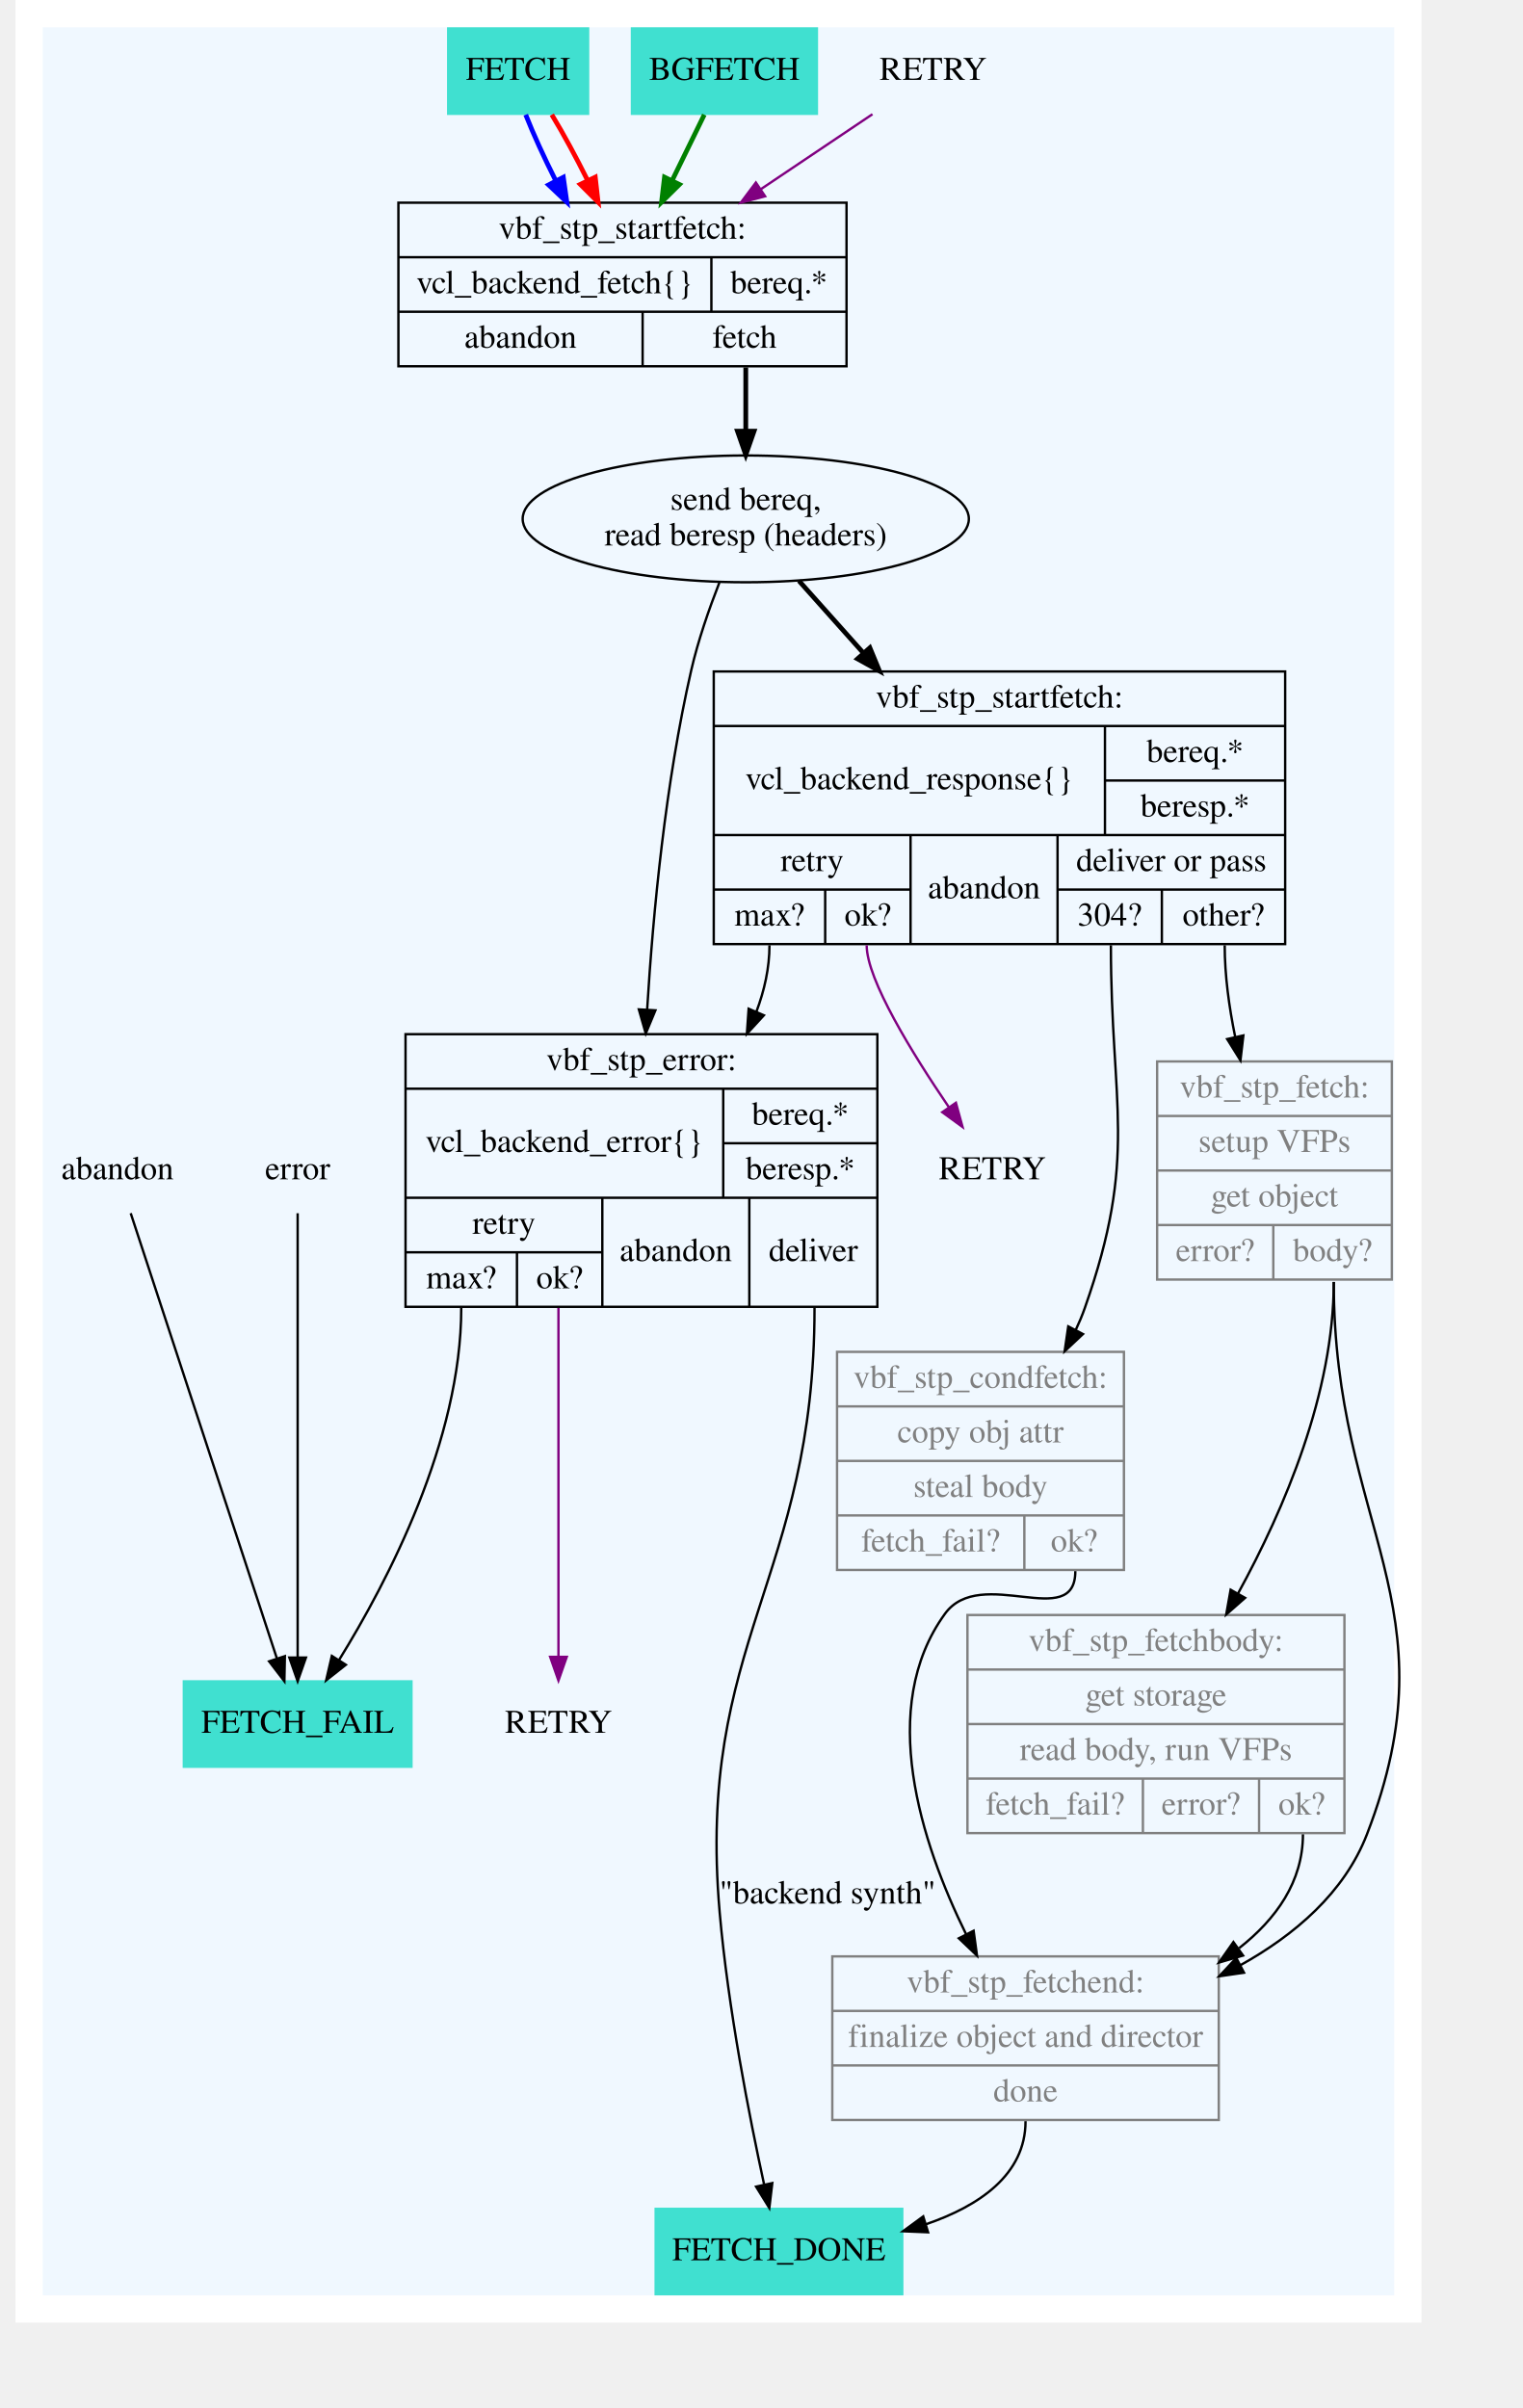
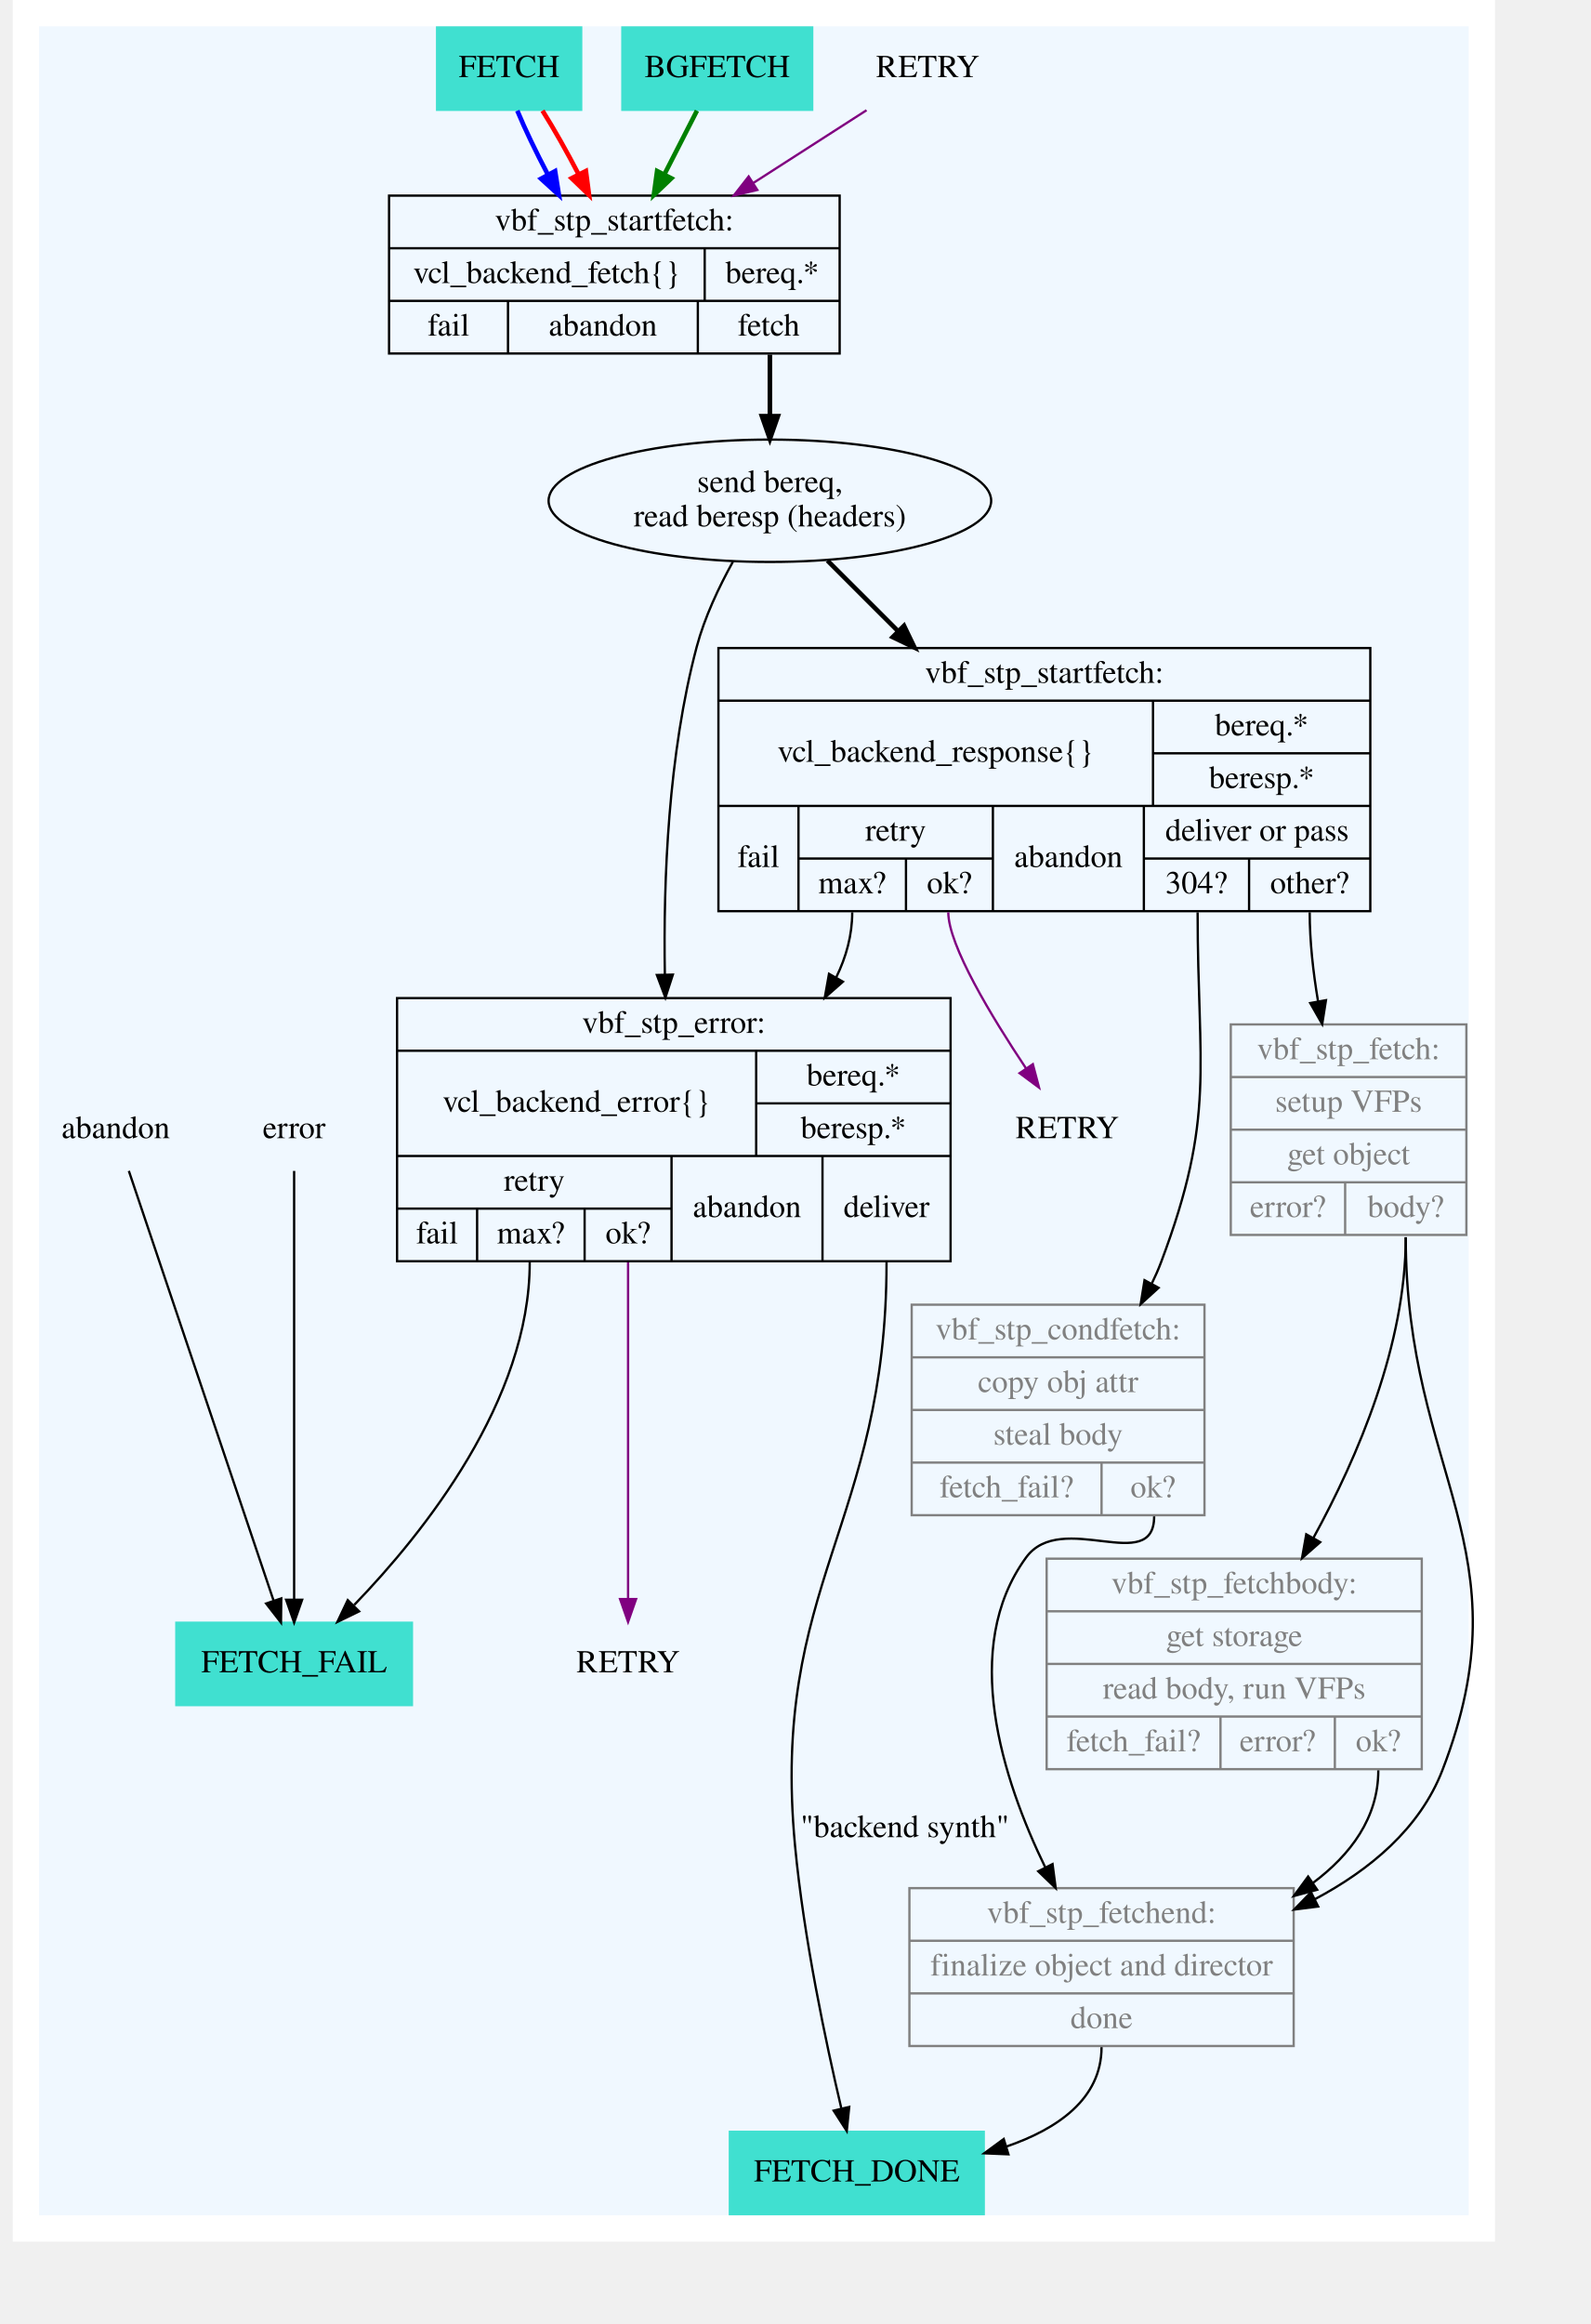
- <svg xmlns="http://www.w3.org/2000/svg" width="665pt" height="1052pt" viewBox="36.00 36.00 629.00 1015.74">
+ <svg xmlns="http://www.w3.org/2000/svg" width="720pt" height="1052pt" viewBox="36.00 36.00 684.00 1015.74">
  <g id="graph0" class="graph" transform="scale(1 1) rotate(0) translate(40 1011.74)">
-     <polygon fill="white" stroke="none" points="-4,4 -4,-975.74 589,-975.74 589,4 -4,4" />
+     <polygon fill="white" stroke="none" points="-4,4 -4,-975.74 644,-975.74 644,4 -4,4" />
    <g id="clust1" class="cluster">
-       <polygon fill="aliceblue" stroke="aliceblue" points="8,-8 8,-963.74 577,-963.74 577,-8 8,-8" />
+       <polygon fill="aliceblue" stroke="aliceblue" points="8,-8 8,-963.74 632,-963.74 632,-8 8,-8" />
    </g>
    <g id="node1" class="node">
-       <text text-anchor="middle" x="383" y="-942.04" font-family="Times,serif" font-size="14.00">RETRY</text>
+       <text text-anchor="middle" x="396" y="-942.04" font-family="Times,serif" font-size="14.00">RETRY</text>
    </g>
    <g id="node4" class="node">
-       <polygon fill="none" stroke="black" points="157.5,-821.24 157.5,-890.24 346.5,-890.24 346.5,-821.24 157.5,-821.24" />
-       <text text-anchor="middle" x="252" y="-875.04" font-family="Times,serif" font-size="14.00">vbf_stp_startfetch:</text>
-       <polyline fill="none" stroke="black" points="157.5,-867.24 346.5,-867.24 " />
-       <text text-anchor="middle" x="223.5" y="-852.04" font-family="Times,serif" font-size="14.00">vcl_backend_fetch{}</text>
-       <polyline fill="none" stroke="black" points="289.5,-844.24 289.5,-867.24 " />
-       <text text-anchor="middle" x="318" y="-852.04" font-family="Times,serif" font-size="14.00">bereq.*</text>
-       <polyline fill="none" stroke="black" points="157.5,-844.24 346.5,-844.24 " />
-       <text text-anchor="middle" x="209" y="-829.04" font-family="Times,serif" font-size="14.00">abandon</text>
-       <polyline fill="none" stroke="black" points="260.5,-821.24 260.5,-844.24 " />
-       <text text-anchor="middle" x="303.5" y="-829.04" font-family="Times,serif" font-size="14.00">fetch</text>
+       <polygon fill="none" stroke="black" points="160.5,-821.24 160.5,-890.24 357.5,-890.24 357.5,-821.24 160.5,-821.24" />
+       <text text-anchor="middle" x="259" y="-875.04" font-family="Times,serif" font-size="14.00">vbf_stp_startfetch:</text>
+       <polyline fill="none" stroke="black" points="160.5,-867.24 357.5,-867.24 " />
+       <text text-anchor="middle" x="229.5" y="-852.04" font-family="Times,serif" font-size="14.00">vcl_backend_fetch{}</text>
+       <polyline fill="none" stroke="black" points="298.5,-844.24 298.5,-867.24 " />
+       <text text-anchor="middle" x="328" y="-852.04" font-family="Times,serif" font-size="14.00">bereq.*</text>
+       <polyline fill="none" stroke="black" points="160.5,-844.24 357.5,-844.24 " />
+       <text text-anchor="middle" x="186.5" y="-829.04" font-family="Times,serif" font-size="14.00">fail</text>
+       <polyline fill="none" stroke="black" points="212.5,-821.24 212.5,-844.24 " />
+       <text text-anchor="middle" x="254" y="-829.04" font-family="Times,serif" font-size="14.00">abandon</text>
+       <polyline fill="none" stroke="black" points="295.5,-821.24 295.5,-844.24 " />
+       <text text-anchor="middle" x="326.5" y="-829.04" font-family="Times,serif" font-size="14.00">fetch</text>
    </g>
    <g id="edge4" class="edge">
-       <path fill="none" stroke="purple" d="M357.431,-927.564C343.989,-918.534 326.918,-907.067 310.449,-896.003" />
-       <polygon fill="purple" stroke="purple" points="312.166,-892.941 301.914,-890.27 308.263,-898.752 312.166,-892.941" />
+       <path fill="none" stroke="purple" d="M369.26,-927.564C355.073,-918.451 337.021,-906.856 319.652,-895.699" />
+       <polygon fill="purple" stroke="purple" points="321.505,-892.73 311.2,-890.27 317.722,-898.619 321.505,-892.73" />
    </g>
    <g id="node2" class="node">
-       <polygon fill="turquoise" stroke="turquoise" points="334,-963.74 256,-963.74 256,-927.74 334,-927.74 334,-963.74" />
-       <text text-anchor="middle" x="295" y="-942.04" font-family="Times,serif" font-size="14.00">BGFETCH</text>
+       <polygon fill="turquoise" stroke="turquoise" points="345.5,-963.74 262.5,-963.74 262.5,-927.74 345.5,-927.74 345.5,-963.74" />
+       <text text-anchor="middle" x="304" y="-942.04" font-family="Times,serif" font-size="14.00">BGFETCH</text>
    </g>
    <g id="edge1" class="edge">
-       <path fill="none" stroke="green" stroke-width="2" d="M286.505,-927.354C282.569,-919.301 277.703,-909.342 272.879,-899.468" />
-       <polygon fill="green" stroke="green" stroke-width="2" points="276.023,-897.93 268.488,-890.482 269.733,-901.003 276.023,-897.93" />
+       <path fill="none" stroke="green" stroke-width="2" d="M295.109,-927.354C290.991,-919.301 285.899,-909.342 280.85,-899.468" />
+       <polygon fill="green" stroke="green" stroke-width="2" points="283.924,-897.792 276.254,-890.482 277.691,-900.979 283.924,-897.792" />
    </g>
    <g id="node3" class="node">
-       <polygon fill="turquoise" stroke="turquoise" points="237.5,-963.74 178.5,-963.74 178.5,-927.74 237.5,-927.74 237.5,-963.74" />
-       <text text-anchor="middle" x="208" y="-942.04" font-family="Times,serif" font-size="14.00">FETCH</text>
+       <polygon fill="turquoise" stroke="turquoise" points="244.5,-963.74 181.5,-963.74 181.5,-927.74 244.5,-927.74 244.5,-963.74" />
+       <text text-anchor="middle" x="213" y="-942.04" font-family="Times,serif" font-size="14.00">FETCH</text>
    </g>
    <g id="edge2" class="edge">
-       <path fill="none" stroke="blue" stroke-width="2" d="M211.189,-927.354C214.348,-919.301 218.913,-909.342 223.888,-899.468" />
-       <polygon fill="blue" stroke="blue" stroke-width="2" points="227.052,-900.971 228.545,-890.482 220.836,-897.751 227.052,-900.971" />
+       <path fill="none" stroke="blue" stroke-width="2" d="M216.584,-927.354C219.926,-919.301 224.717,-909.342 229.917,-899.468" />
+       <polygon fill="blue" stroke="blue" stroke-width="2" points="233.099,-900.943 234.778,-890.482 226.942,-897.613 233.099,-900.943" />
    </g>
    <g id="edge3" class="edge">
-       <path fill="none" stroke="red" stroke-width="2" d="M222.197,-927.354C227.042,-919.383 232.376,-909.545 237.233,-899.771" />
-       <polygon fill="red" stroke="red" stroke-width="2" points="240.521,-901.01 241.713,-890.482 234.217,-897.969 240.521,-901.01" />
+       <path fill="none" stroke="red" stroke-width="2" d="M227.592,-927.354C232.67,-919.301 238.29,-909.342 243.412,-899.468" />
+       <polygon fill="red" stroke="red" stroke-width="2" points="246.566,-900.987 247.946,-890.482 240.317,-897.833 246.566,-900.987" />
    </g>
    <g id="node5" class="node">
-       <ellipse fill="none" stroke="black" cx="304" cy="-756.87" rx="94.09" ry="26.741" />
-       <text text-anchor="middle" x="304" y="-760.67" font-family="Times,serif" font-size="14.00">send bereq,</text>
-       <text text-anchor="middle" x="304" y="-745.67" font-family="Times,serif" font-size="14.00">read beresp (headers)</text>
+       <ellipse fill="none" stroke="black" cx="327" cy="-756.87" rx="96.747" ry="26.741" />
+       <text text-anchor="middle" x="327" y="-760.67" font-family="Times,serif" font-size="14.00">send bereq,</text>
+       <text text-anchor="middle" x="327" y="-745.67" font-family="Times,serif" font-size="14.00">read beresp (headers)</text>
    </g>
    <g id="edge5" class="edge">
-       <path fill="none" stroke="black" stroke-width="2" d="M304,-820.74C304,-812.127 304,-802.849 304,-794.136" />
-       <polygon fill="black" stroke="black" stroke-width="2" points="307.5,-793.87 304,-783.87 300.5,-793.87 307.5,-793.87" />
+       <path fill="none" stroke="black" stroke-width="2" d="M327,-820.74C327,-812.127 327,-802.849 327,-794.136" />
+       <polygon fill="black" stroke="black" stroke-width="2" points="330.5,-793.87 327,-783.87 323.5,-793.87 330.5,-793.87" />
    </g>
    <g id="node6" class="node">
-       <polygon fill="none" stroke="black" points="290.5,-577.5 290.5,-692.5 531.5,-692.5 531.5,-577.5 290.5,-577.5" />
-       <text text-anchor="middle" x="411" y="-677.3" font-family="Times,serif" font-size="14.00">vbf_stp_startfetch:</text>
-       <polyline fill="none" stroke="black" points="290.5,-669.5 531.5,-669.5 " />
-       <text text-anchor="middle" x="373" y="-642.8" font-family="Times,serif" font-size="14.00">vcl_backend_response{}</text>
-       <polyline fill="none" stroke="black" points="455.5,-623.5 455.5,-669.5 " />
-       <text text-anchor="middle" x="493.5" y="-654.3" font-family="Times,serif" font-size="14.00">bereq.*</text>
-       <polyline fill="none" stroke="black" points="455.5,-646.5 531.5,-646.5 " />
-       <text text-anchor="middle" x="493.5" y="-631.3" font-family="Times,serif" font-size="14.00">beresp.*</text>
-       <polyline fill="none" stroke="black" points="290.5,-623.5 531.5,-623.5 " />
-       <text text-anchor="middle" x="332" y="-608.3" font-family="Times,serif" font-size="14.00">retry</text>
-       <polyline fill="none" stroke="black" points="290.5,-600.5 373.5,-600.5 " />
-       <text text-anchor="middle" x="314" y="-585.3" font-family="Times,serif" font-size="14.00">max?</text>
-       <polyline fill="none" stroke="black" points="337.5,-577.5 337.5,-600.5 " />
-       <text text-anchor="middle" x="355.5" y="-585.3" font-family="Times,serif" font-size="14.00">ok?</text>
-       <polyline fill="none" stroke="black" points="373.5,-577.5 373.5,-623.5 " />
-       <text text-anchor="middle" x="404.5" y="-596.8" font-family="Times,serif" font-size="14.00">abandon</text>
-       <polyline fill="none" stroke="black" points="435.5,-577.5 435.5,-623.5 " />
-       <text text-anchor="middle" x="483.5" y="-608.3" font-family="Times,serif" font-size="14.00">deliver or pass</text>
-       <polyline fill="none" stroke="black" points="435.5,-600.5 531.5,-600.5 " />
-       <text text-anchor="middle" x="457.5" y="-585.3" font-family="Times,serif" font-size="14.00">304?</text>
-       <polyline fill="none" stroke="black" points="479.5,-577.5 479.5,-600.5 " />
-       <text text-anchor="middle" x="505.5" y="-585.3" font-family="Times,serif" font-size="14.00">other?</text>
+       <polygon fill="none" stroke="black" points="304.5,-577.5 304.5,-692.5 589.5,-692.5 589.5,-577.5 304.5,-577.5" />
+       <text text-anchor="middle" x="447" y="-677.3" font-family="Times,serif" font-size="14.00">vbf_stp_startfetch:</text>
+       <polyline fill="none" stroke="black" points="304.5,-669.5 589.5,-669.5 " />
+       <text text-anchor="middle" x="399.5" y="-642.8" font-family="Times,serif" font-size="14.00">vcl_backend_response{}</text>
+       <polyline fill="none" stroke="black" points="494.5,-623.5 494.5,-669.5 " />
+       <text text-anchor="middle" x="542" y="-654.3" font-family="Times,serif" font-size="14.00">bereq.*</text>
+       <polyline fill="none" stroke="black" points="494.5,-646.5 589.5,-646.5 " />
+       <text text-anchor="middle" x="542" y="-631.3" font-family="Times,serif" font-size="14.00">beresp.*</text>
+       <polyline fill="none" stroke="black" points="304.5,-623.5 589.5,-623.5 " />
+       <text text-anchor="middle" x="322" y="-596.8" font-family="Times,serif" font-size="14.00">fail</text>
+       <polyline fill="none" stroke="black" points="339.5,-577.5 339.5,-623.5 " />
+       <text text-anchor="middle" x="382" y="-608.3" font-family="Times,serif" font-size="14.00">retry</text>
+       <polyline fill="none" stroke="black" points="339.5,-600.5 424.5,-600.5 " />
+       <text text-anchor="middle" x="363" y="-585.3" font-family="Times,serif" font-size="14.00">max?</text>
+       <polyline fill="none" stroke="black" points="386.5,-577.5 386.5,-600.5 " />
+       <text text-anchor="middle" x="405.5" y="-585.3" font-family="Times,serif" font-size="14.00">ok?</text>
+       <polyline fill="none" stroke="black" points="424.5,-577.5 424.5,-623.5 " />
+       <text text-anchor="middle" x="457.5" y="-596.8" font-family="Times,serif" font-size="14.00">abandon</text>
+       <polyline fill="none" stroke="black" points="490.5,-577.5 490.5,-623.5 " />
+       <text text-anchor="middle" x="540" y="-608.3" font-family="Times,serif" font-size="14.00">deliver or pass</text>
+       <polyline fill="none" stroke="black" points="490.5,-600.5 589.5,-600.5 " />
+       <text text-anchor="middle" x="513.5" y="-585.3" font-family="Times,serif" font-size="14.00">304?</text>
+       <polyline fill="none" stroke="black" points="536.5,-577.5 536.5,-600.5 " />
+       <text text-anchor="middle" x="563" y="-585.3" font-family="Times,serif" font-size="14.00">other?</text>
    </g>
    <g id="edge6" class="edge">
-       <path fill="none" stroke="black" stroke-width="2" d="M326.431,-730.741C334.497,-721.705 344.005,-711.053 353.68,-700.214" />
-       <polygon fill="black" stroke="black" stroke-width="2" points="356.342,-702.489 360.39,-692.698 351.119,-697.827 356.342,-702.489" />
+       <path fill="none" stroke="black" stroke-width="2" d="M352.156,-730.741C361.289,-721.618 372.07,-710.848 383.029,-699.901" />
+       <polygon fill="black" stroke="black" stroke-width="2" points="385.64,-702.241 390.241,-692.698 380.692,-697.289 385.64,-702.241" />
    </g>
    <g id="node7" class="node">
-       <polygon fill="none" stroke="black" points="160.5,-424.5 160.5,-539.5 359.5,-539.5 359.5,-424.5 160.5,-424.5" />
-       <text text-anchor="middle" x="260" y="-524.3" font-family="Times,serif" font-size="14.00">vbf_stp_error:</text>
-       <polyline fill="none" stroke="black" points="160.5,-516.5 359.5,-516.5 " />
-       <text text-anchor="middle" x="227.5" y="-489.8" font-family="Times,serif" font-size="14.00">vcl_backend_error{}</text>
-       <polyline fill="none" stroke="black" points="294.5,-470.5 294.5,-516.5 " />
-       <text text-anchor="middle" x="327" y="-501.3" font-family="Times,serif" font-size="14.00">bereq.*</text>
-       <polyline fill="none" stroke="black" points="294.5,-493.5 359.5,-493.5 " />
-       <text text-anchor="middle" x="327" y="-478.3" font-family="Times,serif" font-size="14.00">beresp.*</text>
-       <polyline fill="none" stroke="black" points="160.5,-470.5 359.5,-470.5 " />
-       <text text-anchor="middle" x="202" y="-455.3" font-family="Times,serif" font-size="14.00">retry</text>
-       <polyline fill="none" stroke="black" points="160.5,-447.5 243.5,-447.5 " />
-       <text text-anchor="middle" x="184" y="-432.3" font-family="Times,serif" font-size="14.00">max?</text>
-       <polyline fill="none" stroke="black" points="207.5,-424.5 207.5,-447.5 " />
-       <text text-anchor="middle" x="225.5" y="-432.3" font-family="Times,serif" font-size="14.00">ok?</text>
-       <polyline fill="none" stroke="black" points="243.5,-424.5 243.5,-470.5 " />
-       <text text-anchor="middle" x="274.5" y="-443.8" font-family="Times,serif" font-size="14.00">abandon</text>
-       <polyline fill="none" stroke="black" points="305.5,-424.5 305.5,-470.5 " />
-       <text text-anchor="middle" x="332.5" y="-443.8" font-family="Times,serif" font-size="14.00">deliver</text>
+       <polygon fill="none" stroke="black" points="164,-424.5 164,-539.5 406,-539.5 406,-424.5 164,-424.5" />
+       <text text-anchor="middle" x="285" y="-524.3" font-family="Times,serif" font-size="14.00">vbf_stp_error:</text>
+       <polyline fill="none" stroke="black" points="164,-516.5 406,-516.5 " />
+       <text text-anchor="middle" x="242.5" y="-489.8" font-family="Times,serif" font-size="14.00">vcl_backend_error{}</text>
+       <polyline fill="none" stroke="black" points="321,-470.5 321,-516.5 " />
+       <text text-anchor="middle" x="363.5" y="-501.3" font-family="Times,serif" font-size="14.00">bereq.*</text>
+       <polyline fill="none" stroke="black" points="321,-493.5 406,-493.5 " />
+       <text text-anchor="middle" x="363.5" y="-478.3" font-family="Times,serif" font-size="14.00">beresp.*</text>
+       <polyline fill="none" stroke="black" points="164,-470.5 406,-470.5 " />
+       <text text-anchor="middle" x="224" y="-455.3" font-family="Times,serif" font-size="14.00">retry</text>
+       <polyline fill="none" stroke="black" points="164,-447.5 284,-447.5 " />
+       <text text-anchor="middle" x="181.5" y="-432.3" font-family="Times,serif" font-size="14.00">fail</text>
+       <polyline fill="none" stroke="black" points="199,-424.5 199,-447.5 " />
+       <text text-anchor="middle" x="222.5" y="-432.3" font-family="Times,serif" font-size="14.00">max?</text>
+       <polyline fill="none" stroke="black" points="246,-424.5 246,-447.5 " />
+       <text text-anchor="middle" x="265" y="-432.3" font-family="Times,serif" font-size="14.00">ok?</text>
+       <polyline fill="none" stroke="black" points="284,-424.5 284,-470.5 " />
+       <text text-anchor="middle" x="317" y="-443.8" font-family="Times,serif" font-size="14.00">abandon</text>
+       <polyline fill="none" stroke="black" points="350,-424.5 350,-470.5 " />
+       <text text-anchor="middle" x="378" y="-443.8" font-family="Times,serif" font-size="14.00">deliver</text>
    </g>
    <g id="edge7" class="edge">
-       <path fill="none" stroke="black" d="M292.876,-730.008C288.503,-718.822 283.855,-705.462 281,-693 270.192,-645.818 264.946,-591.408 262.4,-549.796" />
-       <polygon fill="black" stroke="black" points="265.893,-549.557 261.824,-539.775 258.904,-549.959 265.893,-549.557" />
+       <path fill="none" stroke="black" d="M310.848,-730.251C304.731,-719.217 298.422,-705.904 295,-693 282.598,-646.229 280.359,-591.583 281.083,-549.761" />
+       <polygon fill="black" stroke="black" points="284.584,-549.769 281.319,-539.69 277.586,-549.605 284.584,-549.769" />
    </g>
    <g id="edge9" class="edge">
-       <path fill="none" stroke="black" d="M314,-577C314,-567.432 311.87,-557.956 308.457,-548.915" />
-       <polygon fill="black" stroke="black" points="311.642,-547.462 304.47,-539.663 305.213,-550.232 311.642,-547.462" />
+       <path fill="none" stroke="black" d="M363,-577C363,-567.006 360.356,-557.506 356.043,-548.656" />
+       <polygon fill="black" stroke="black" points="358.941,-546.671 350.983,-539.676 352.843,-550.107 358.941,-546.671" />
    </g>
    <g id="node8" class="node">
-       <text text-anchor="middle" x="408" y="-478.3" font-family="Times,serif" font-size="14.00">RETRY</text>
+       <text text-anchor="middle" x="457" y="-478.3" font-family="Times,serif" font-size="14.00">RETRY</text>
    </g>
    <g id="edge8" class="edge">
-       <path fill="none" stroke="purple" d="M355,-577C355,-562.528 374.302,-531.289 389.61,-508.791" />
-       <polygon fill="purple" stroke="purple" points="392.635,-510.57 395.44,-500.353 386.876,-506.591 392.635,-510.57" />
+       <path fill="none" stroke="purple" d="M405,-577C405,-562.594 423.938,-531.341 438.957,-508.822" />
+       <polygon fill="purple" stroke="purple" points="441.967,-510.618 444.677,-500.376 436.171,-506.693 441.967,-510.618" />
    </g>
    <g id="node9" class="node">
-       <polygon fill="none" stroke="grey" points="342.5,-313.5 342.5,-405.5 463.5,-405.5 463.5,-313.5 342.5,-313.5" />
-       <text text-anchor="middle" x="403" y="-390.3" font-family="Times,serif" font-size="14.00" fill="grey">vbf_stp_condfetch:</text>
-       <polyline fill="none" stroke="grey" points="342.5,-382.5 463.5,-382.5 " />
-       <text text-anchor="middle" x="403" y="-367.3" font-family="Times,serif" font-size="14.00" fill="grey">copy obj attr</text>
-       <polyline fill="none" stroke="grey" points="342.5,-359.5 463.5,-359.5 " />
-       <text text-anchor="middle" x="403" y="-344.3" font-family="Times,serif" font-size="14.00" fill="grey">steal body</text>
-       <polyline fill="none" stroke="grey" points="342.5,-336.5 463.5,-336.5 " />
-       <text text-anchor="middle" x="382" y="-321.3" font-family="Times,serif" font-size="14.00" fill="grey">fetch_fail?</text>
-       <polyline fill="none" stroke="grey" points="421.5,-313.5 421.5,-336.5 " />
-       <text text-anchor="middle" x="442.5" y="-321.3" font-family="Times,serif" font-size="14.00" fill="grey">ok?</text>
+       <polygon fill="none" stroke="grey" points="389,-313.5 389,-405.5 517,-405.5 517,-313.5 389,-313.5" />
+       <text text-anchor="middle" x="453" y="-390.3" font-family="Times,serif" font-size="14.00" fill="grey">vbf_stp_condfetch:</text>
+       <polyline fill="none" stroke="grey" points="389,-382.5 517,-382.5 " />
+       <text text-anchor="middle" x="453" y="-367.3" font-family="Times,serif" font-size="14.00" fill="grey">copy obj attr</text>
+       <polyline fill="none" stroke="grey" points="389,-359.5 517,-359.5 " />
+       <text text-anchor="middle" x="453" y="-344.3" font-family="Times,serif" font-size="14.00" fill="grey">steal body</text>
+       <polyline fill="none" stroke="grey" points="389,-336.5 517,-336.5 " />
+       <text text-anchor="middle" x="430.5" y="-321.3" font-family="Times,serif" font-size="14.00" fill="grey">fetch_fail?</text>
+       <polyline fill="none" stroke="grey" points="472,-313.5 472,-336.5 " />
+       <text text-anchor="middle" x="494.5" y="-321.3" font-family="Times,serif" font-size="14.00" fill="grey">ok?</text>
    </g>
    <g id="edge10" class="edge">
-       <path fill="none" stroke="black" d="M458,-577C458,-508.824 469.663,-488.299 447,-424 445.908,-420.901 444.621,-417.813 443.188,-414.764" />
-       <polygon fill="black" stroke="black" points="446.219,-413.006 438.496,-405.754 440.011,-416.24 446.219,-413.006" />
+       <path fill="none" stroke="black" d="M514,-577C514,-508.629 522.108,-487.979 498,-424 496.833,-420.902 495.477,-417.816 493.979,-414.767" />
+       <polygon fill="black" stroke="black" points="496.942,-412.889 489.106,-405.759 490.786,-416.22 496.942,-412.889" />
    </g>
    <g id="node10" class="node">
-       <polygon fill="none" stroke="grey" points="477.5,-436 477.5,-528 576.5,-528 576.5,-436 477.5,-436" />
-       <text text-anchor="middle" x="527" y="-512.8" font-family="Times,serif" font-size="14.00" fill="grey">vbf_stp_fetch:</text>
-       <polyline fill="none" stroke="grey" points="477.5,-505 576.5,-505 " />
-       <text text-anchor="middle" x="527" y="-489.8" font-family="Times,serif" font-size="14.00" fill="grey">setup VFPs</text>
-       <polyline fill="none" stroke="grey" points="477.5,-482 576.5,-482 " />
-       <text text-anchor="middle" x="527" y="-466.8" font-family="Times,serif" font-size="14.00" fill="grey">get object</text>
-       <polyline fill="none" stroke="grey" points="477.5,-459 576.5,-459 " />
-       <text text-anchor="middle" x="502" y="-443.8" font-family="Times,serif" font-size="14.00" fill="grey">error?</text>
-       <polyline fill="none" stroke="grey" points="526.5,-436 526.5,-459 " />
-       <text text-anchor="middle" x="551.5" y="-443.8" font-family="Times,serif" font-size="14.00" fill="grey">body?</text>
+       <polygon fill="none" stroke="grey" points="528.5,-436 528.5,-528 631.5,-528 631.5,-436 528.5,-436" />
+       <text text-anchor="middle" x="580" y="-512.8" font-family="Times,serif" font-size="14.00" fill="grey">vbf_stp_fetch:</text>
+       <polyline fill="none" stroke="grey" points="528.5,-505 631.5,-505 " />
+       <text text-anchor="middle" x="580" y="-489.8" font-family="Times,serif" font-size="14.00" fill="grey">setup VFPs</text>
+       <polyline fill="none" stroke="grey" points="528.5,-482 631.5,-482 " />
+       <text text-anchor="middle" x="580" y="-466.8" font-family="Times,serif" font-size="14.00" fill="grey">get object</text>
+       <polyline fill="none" stroke="grey" points="528.5,-459 631.5,-459 " />
+       <text text-anchor="middle" x="553.5" y="-443.8" font-family="Times,serif" font-size="14.00" fill="grey">error?</text>
+       <polyline fill="none" stroke="grey" points="578.5,-436 578.5,-459 " />
+       <text text-anchor="middle" x="605" y="-443.8" font-family="Times,serif" font-size="14.00" fill="grey">body?</text>
    </g>
    <g id="edge11" class="edge">
-       <path fill="none" stroke="black" d="M506,-577C506,-564.333 507.839,-550.932 510.428,-538.341" />
-       <polygon fill="black" stroke="black" points="513.874,-538.969 512.645,-528.446 507.043,-537.439 513.874,-538.969" />
+       <path fill="none" stroke="black" d="M563,-577C563,-564.307 564.52,-550.801 566.65,-538.103" />
+       <polygon fill="black" stroke="black" points="570.119,-538.59 568.472,-528.124 563.233,-537.332 570.119,-538.59" />
    </g>
    <g id="node13" class="node">
-       <polygon fill="turquoise" stroke="turquoise" points="370,-44 266,-44 266,-8 370,-8 370,-44" />
-       <text text-anchor="middle" x="318" y="-22.3" font-family="Times,serif" font-size="14.00">FETCH_DONE</text>
+       <polygon fill="turquoise" stroke="turquoise" points="420.5,-44 309.5,-44 309.5,-8 420.5,-8 420.5,-44" />
+       <text text-anchor="middle" x="365" y="-22.3" font-family="Times,serif" font-size="14.00">FETCH_DONE</text>
    </g>
    <g id="edge18" class="edge">
-       <path fill="none" stroke="black" d="M333,-424C333,-309.281 283.017,-283.284 293,-169 296.516,-128.756 305.534,-82.82 311.72,-54.362" />
-       <polygon fill="black" stroke="black" points="315.19,-54.879 313.935,-44.359 308.356,-53.366 315.19,-54.879" />
-       <text text-anchor="middle" x="338.5" y="-172.8" font-family="Times,serif" font-size="14.00">"backend synth"</text>
+       <path fill="none" stroke="black" d="M378,-424C378,-309.281 327.238,-283.213 338,-169 341.799,-128.68 351.538,-82.764 358.218,-54.331" />
+       <polygon fill="black" stroke="black" points="361.686,-54.878 360.61,-44.338 354.879,-53.248 361.686,-54.878" />
+       <text text-anchor="middle" x="386" y="-172.8" font-family="Times,serif" font-size="14.00">"backend synth"</text>
    </g>
    <g id="node15" class="node">
-       <polygon fill="turquoise" stroke="turquoise" points="163,-266.5 67,-266.5 67,-230.5 163,-230.5 163,-266.5" />
-       <text text-anchor="middle" x="115" y="-244.8" font-family="Times,serif" font-size="14.00">FETCH_FAIL</text>
+       <polygon fill="turquoise" stroke="turquoise" points="170.5,-266.5 67.5,-266.5 67.5,-230.5 170.5,-230.5 170.5,-266.5" />
+       <text text-anchor="middle" x="119" y="-244.8" font-family="Times,serif" font-size="14.00">FETCH_FAIL</text>
    </g>
    <g id="edge20" class="edge">
-       <path fill="none" stroke="black" d="M184,-424C184,-368.018 152.909,-308.564 132.467,-275.525" />
-       <polygon fill="black" stroke="black" points="135.33,-273.503 127.019,-266.932 129.418,-277.251 135.33,-273.503" />
+       <path fill="none" stroke="black" d="M222,-424C222,-363.679 175.791,-305.878 145.274,-274.283" />
+       <polygon fill="black" stroke="black" points="147.416,-271.471 137.892,-266.829 142.442,-276.397 147.416,-271.471" />
    </g>
    <g id="node16" class="node">
-       <text text-anchor="middle" x="225" y="-244.8" font-family="Times,serif" font-size="14.00">RETRY</text>
+       <text text-anchor="middle" x="265" y="-244.8" font-family="Times,serif" font-size="14.00">RETRY</text>
    </g>
    <g id="edge19" class="edge">
-       <path fill="none" stroke="purple" d="M225,-424C225,-372.06 225,-311.425 225,-277.036" />
-       <polygon fill="purple" stroke="purple" points="228.5,-276.837 225,-266.837 221.5,-276.837 228.5,-276.837" />
+       <path fill="none" stroke="purple" d="M265,-424C265,-372.06 265,-311.425 265,-277.036" />
+       <polygon fill="purple" stroke="purple" points="268.5,-276.837 265,-266.837 261.5,-276.837 268.5,-276.837" />
    </g>
    <g id="node12" class="node">
-       <polygon fill="none" stroke="grey" points="340.5,-81.5 340.5,-150.5 503.5,-150.5 503.5,-81.5 340.5,-81.5" />
-       <text text-anchor="middle" x="422" y="-135.3" font-family="Times,serif" font-size="14.00" fill="grey">vbf_stp_fetchend:</text>
-       <polyline fill="none" stroke="grey" points="340.5,-127.5 503.5,-127.5 " />
-       <text text-anchor="middle" x="422" y="-112.3" font-family="Times,serif" font-size="14.00" fill="grey">finalize object and director</text>
-       <polyline fill="none" stroke="grey" points="340.5,-104.5 503.5,-104.5 " />
-       <text text-anchor="middle" x="422" y="-89.3" font-family="Times,serif" font-size="14.00" fill="grey">done</text>
+       <polygon fill="none" stroke="grey" points="388,-81.5 388,-150.5 556,-150.5 556,-81.5 388,-81.5" />
+       <text text-anchor="middle" x="472" y="-135.3" font-family="Times,serif" font-size="14.00" fill="grey">vbf_stp_fetchend:</text>
+       <polyline fill="none" stroke="grey" points="388,-127.5 556,-127.5 " />
+       <text text-anchor="middle" x="472" y="-112.3" font-family="Times,serif" font-size="14.00" fill="grey">finalize object and director</text>
+       <polyline fill="none" stroke="grey" points="388,-104.5 556,-104.5 " />
+       <text text-anchor="middle" x="472" y="-89.3" font-family="Times,serif" font-size="14.00" fill="grey">done</text>
    </g>
    <g id="edge16" class="edge">
-       <path fill="none" stroke="black" d="M443,-313C443,-287.28 403.096,-315.824 388,-295 359.366,-255.5 377.896,-198.542 396.959,-159.769" />
-       <polygon fill="black" stroke="black" points="400.102,-161.311 401.53,-150.813 393.867,-158.129 400.102,-161.311" />
+       <path fill="none" stroke="black" d="M495,-313C495,-286.857 454.4,-316.126 439,-295 410.205,-255.499 428.579,-198.293 447.436,-159.476" />
+       <polygon fill="black" stroke="black" points="450.578,-161.019 451.957,-150.514 444.328,-157.866 450.578,-161.019" />
    </g>
    <g id="node11" class="node">
-       <polygon fill="none" stroke="grey" points="397.5,-202.5 397.5,-294.5 556.5,-294.5 556.5,-202.5 397.5,-202.5" />
-       <text text-anchor="middle" x="477" y="-279.3" font-family="Times,serif" font-size="14.00" fill="grey">vbf_stp_fetchbody:</text>
-       <polyline fill="none" stroke="grey" points="397.5,-271.5 556.5,-271.5 " />
-       <text text-anchor="middle" x="477" y="-256.3" font-family="Times,serif" font-size="14.00" fill="grey">get storage</text>
-       <polyline fill="none" stroke="grey" points="397.5,-248.5 556.5,-248.5 " />
-       <text text-anchor="middle" x="477" y="-233.3" font-family="Times,serif" font-size="14.00" fill="grey">read body, run VFPs</text>
-       <polyline fill="none" stroke="grey" points="397.5,-225.5 556.5,-225.5 " />
-       <text text-anchor="middle" x="434.5" y="-210.3" font-family="Times,serif" font-size="14.00" fill="grey">fetch_fail?</text>
-       <polyline fill="none" stroke="grey" points="471.5,-202.5 471.5,-225.5 " />
-       <text text-anchor="middle" x="496" y="-210.3" font-family="Times,serif" font-size="14.00" fill="grey">error?</text>
-       <polyline fill="none" stroke="grey" points="520.5,-202.5 520.5,-225.5 " />
-       <text text-anchor="middle" x="538.5" y="-210.3" font-family="Times,serif" font-size="14.00" fill="grey">ok?</text>
+       <polygon fill="none" stroke="grey" points="448,-202.5 448,-294.5 612,-294.5 612,-202.5 448,-202.5" />
+       <text text-anchor="middle" x="530" y="-279.3" font-family="Times,serif" font-size="14.00" fill="grey">vbf_stp_fetchbody:</text>
+       <polyline fill="none" stroke="grey" points="448,-271.5 612,-271.5 " />
+       <text text-anchor="middle" x="530" y="-256.3" font-family="Times,serif" font-size="14.00" fill="grey">get storage</text>
+       <polyline fill="none" stroke="grey" points="448,-248.5 612,-248.5 " />
+       <text text-anchor="middle" x="530" y="-233.3" font-family="Times,serif" font-size="14.00" fill="grey">read body, run VFPs</text>
+       <polyline fill="none" stroke="grey" points="448,-225.5 612,-225.5 " />
+       <text text-anchor="middle" x="486" y="-210.3" font-family="Times,serif" font-size="14.00" fill="grey">fetch_fail?</text>
+       <polyline fill="none" stroke="grey" points="524,-202.5 524,-225.5 " />
+       <text text-anchor="middle" x="549" y="-210.3" font-family="Times,serif" font-size="14.00" fill="grey">error?</text>
+       <polyline fill="none" stroke="grey" points="574,-202.5 574,-225.5 " />
+       <text text-anchor="middle" x="593" y="-210.3" font-family="Times,serif" font-size="14.00" fill="grey">ok?</text>
    </g>
    <g id="edge13" class="edge">
-       <path fill="none" stroke="black" d="M552,-435C552,-388.245 531.268,-339.378 511.605,-303.543" />
-       <polygon fill="black" stroke="black" points="514.596,-301.722 506.642,-294.723 508.495,-305.154 514.596,-301.722" />
+       <path fill="none" stroke="black" d="M605,-435C605,-388.245 584.268,-339.378 564.605,-303.543" />
+       <polygon fill="black" stroke="black" points="567.596,-301.722 559.642,-294.723 561.495,-305.154 567.596,-301.722" />
    </g>
    <g id="edge14" class="edge">
-       <path fill="none" stroke="black" d="M552,-435C552,-331.258 603.409,-298.763 566,-202 556.486,-177.39 535.576,-159.54 512.562,-146.753" />
-       <polygon fill="black" stroke="black" points="514.141,-143.629 503.658,-142.097 510.897,-149.832 514.141,-143.629" />
+       <path fill="none" stroke="black" d="M605,-435C605,-331.201 658.43,-298.816 621,-202 611.149,-176.518 589.225,-158.384 565.146,-145.604" />
+       <polygon fill="black" stroke="black" points="566.706,-142.471 556.196,-141.134 563.578,-148.733 566.706,-142.471" />
    </g>
    <g id="edge12" class="edge">
-       <path fill="none" stroke="black" d="M539,-202C539,-182.009 527.682,-166.232 512.087,-153.979" />
-       <polygon fill="black" stroke="black" points="513.748,-150.864 503.579,-147.89 509.674,-156.556 513.748,-150.864" />
+       <path fill="none" stroke="black" d="M593,-202C593,-181.262 580.952,-165.148 564.459,-152.805" />
+       <polygon fill="black" stroke="black" points="566.268,-149.802 556.039,-147.044 562.316,-155.579 566.268,-149.802" />
    </g>
    <g id="edge15" class="edge">
-       <path fill="none" stroke="black" d="M422,-81C422,-58.303 402.249,-45.133 379.962,-37.497" />
-       <polygon fill="black" stroke="black" points="380.891,-34.121 370.305,-34.552 378.849,-40.817 380.891,-34.121" />
+       <path fill="none" stroke="black" d="M472,-81C472,-58.332 452.624,-45.178 430.363,-37.545" />
+       <polygon fill="black" stroke="black" points="431.28,-34.166 420.694,-34.601 429.24,-40.862 431.28,-34.166" />
    </g>
    <g id="node14" class="node">
-       <text text-anchor="middle" x="115" y="-478.3" font-family="Times,serif" font-size="14.00">error</text>
+       <text text-anchor="middle" x="119" y="-478.3" font-family="Times,serif" font-size="14.00">error</text>
    </g>
    <g id="edge17" class="edge">
-       <path fill="none" stroke="black" d="M115,-463.977C115,-424.176 115,-324.764 115,-276.558" />
-       <polygon fill="black" stroke="black" points="118.5,-276.548 115,-266.548 111.5,-276.548 118.5,-276.548" />
+       <path fill="none" stroke="black" d="M119,-463.977C119,-424.176 119,-324.764 119,-276.558" />
+       <polygon fill="black" stroke="black" points="122.5,-276.548 119,-266.548 115.5,-276.548 122.5,-276.548" />
    </g>
    <g id="node17" class="node">
-       <text text-anchor="middle" x="39" y="-478.3" font-family="Times,serif" font-size="14.00">abandon</text>
+       <text text-anchor="middle" x="41" y="-478.3" font-family="Times,serif" font-size="14.00">abandon</text>
    </g>
    <g id="edge21" class="edge">
-       <path fill="none" stroke="black" d="M44.589,-463.977C57.682,-424.092 90.428,-324.346 106.216,-276.255" />
-       <polygon fill="black" stroke="black" points="109.61,-277.141 109.403,-266.548 102.959,-274.957 109.61,-277.141" />
+       <path fill="none" stroke="black" d="M46.736,-463.977C60.174,-424.092 93.782,-324.346 109.985,-276.255" />
+       <polygon fill="black" stroke="black" points="113.38,-277.142 113.256,-266.548 106.746,-274.907 113.38,-277.142" />
    </g>
  </g>
</svg>
